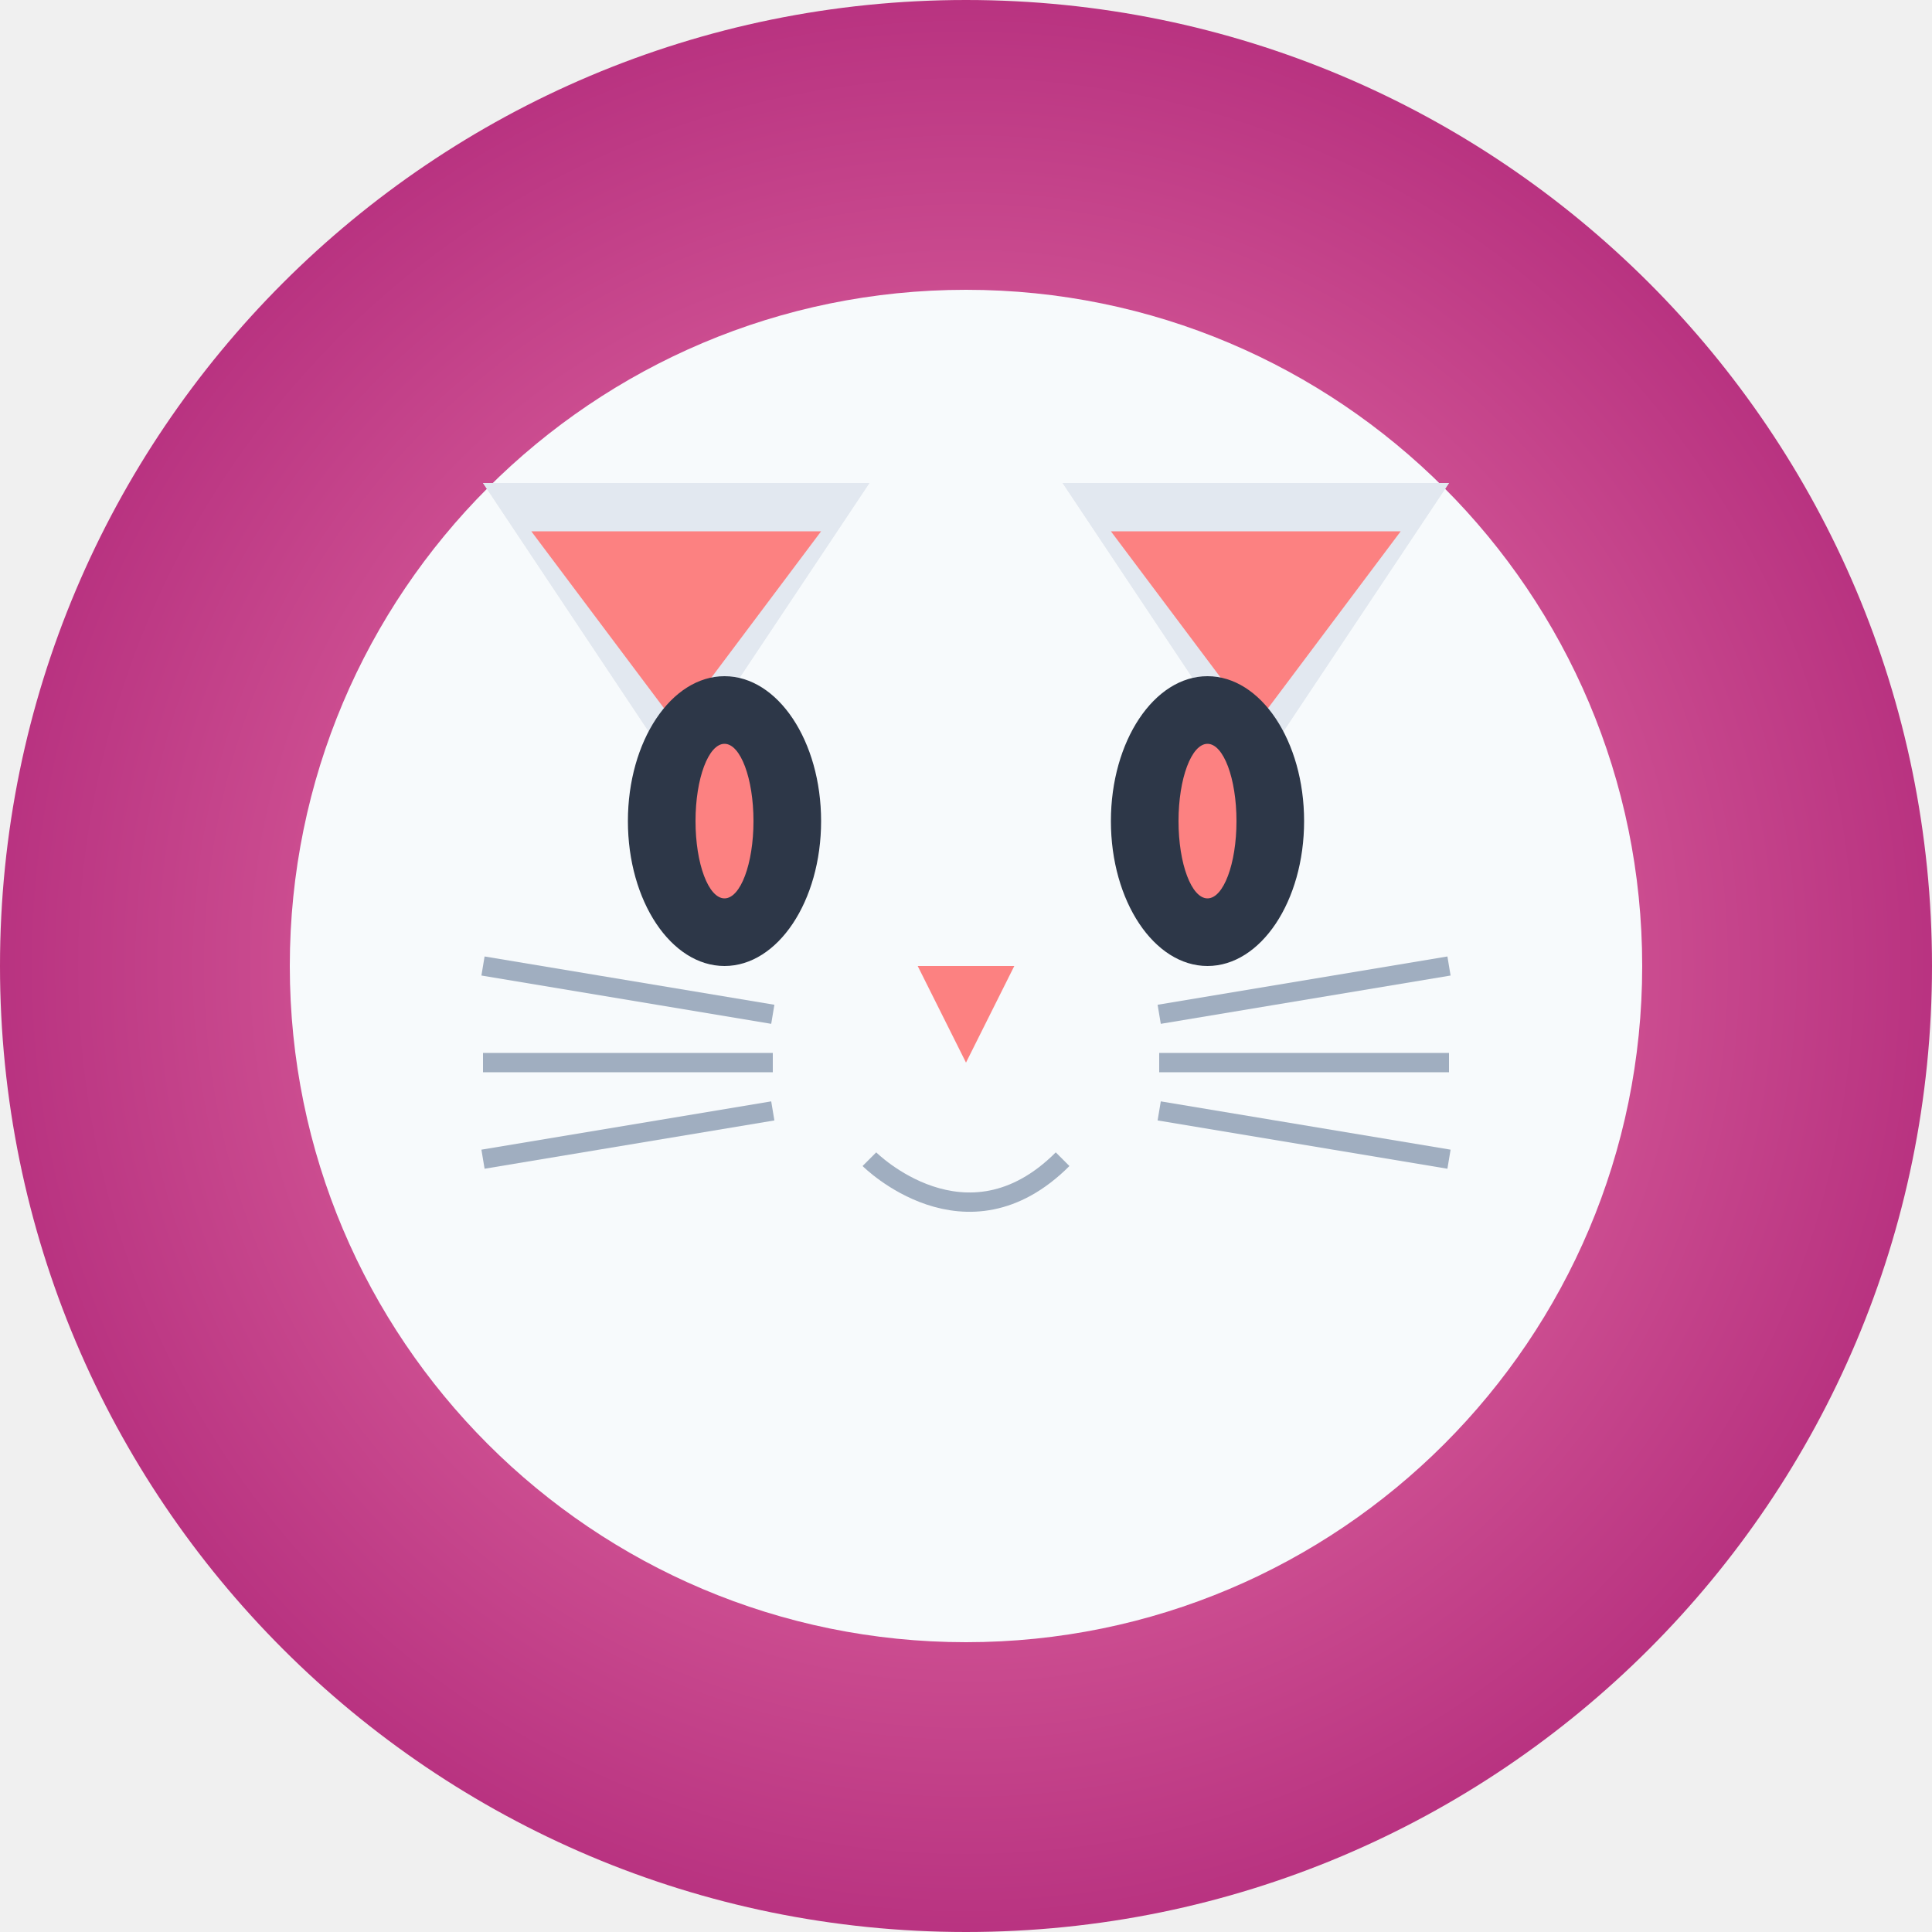
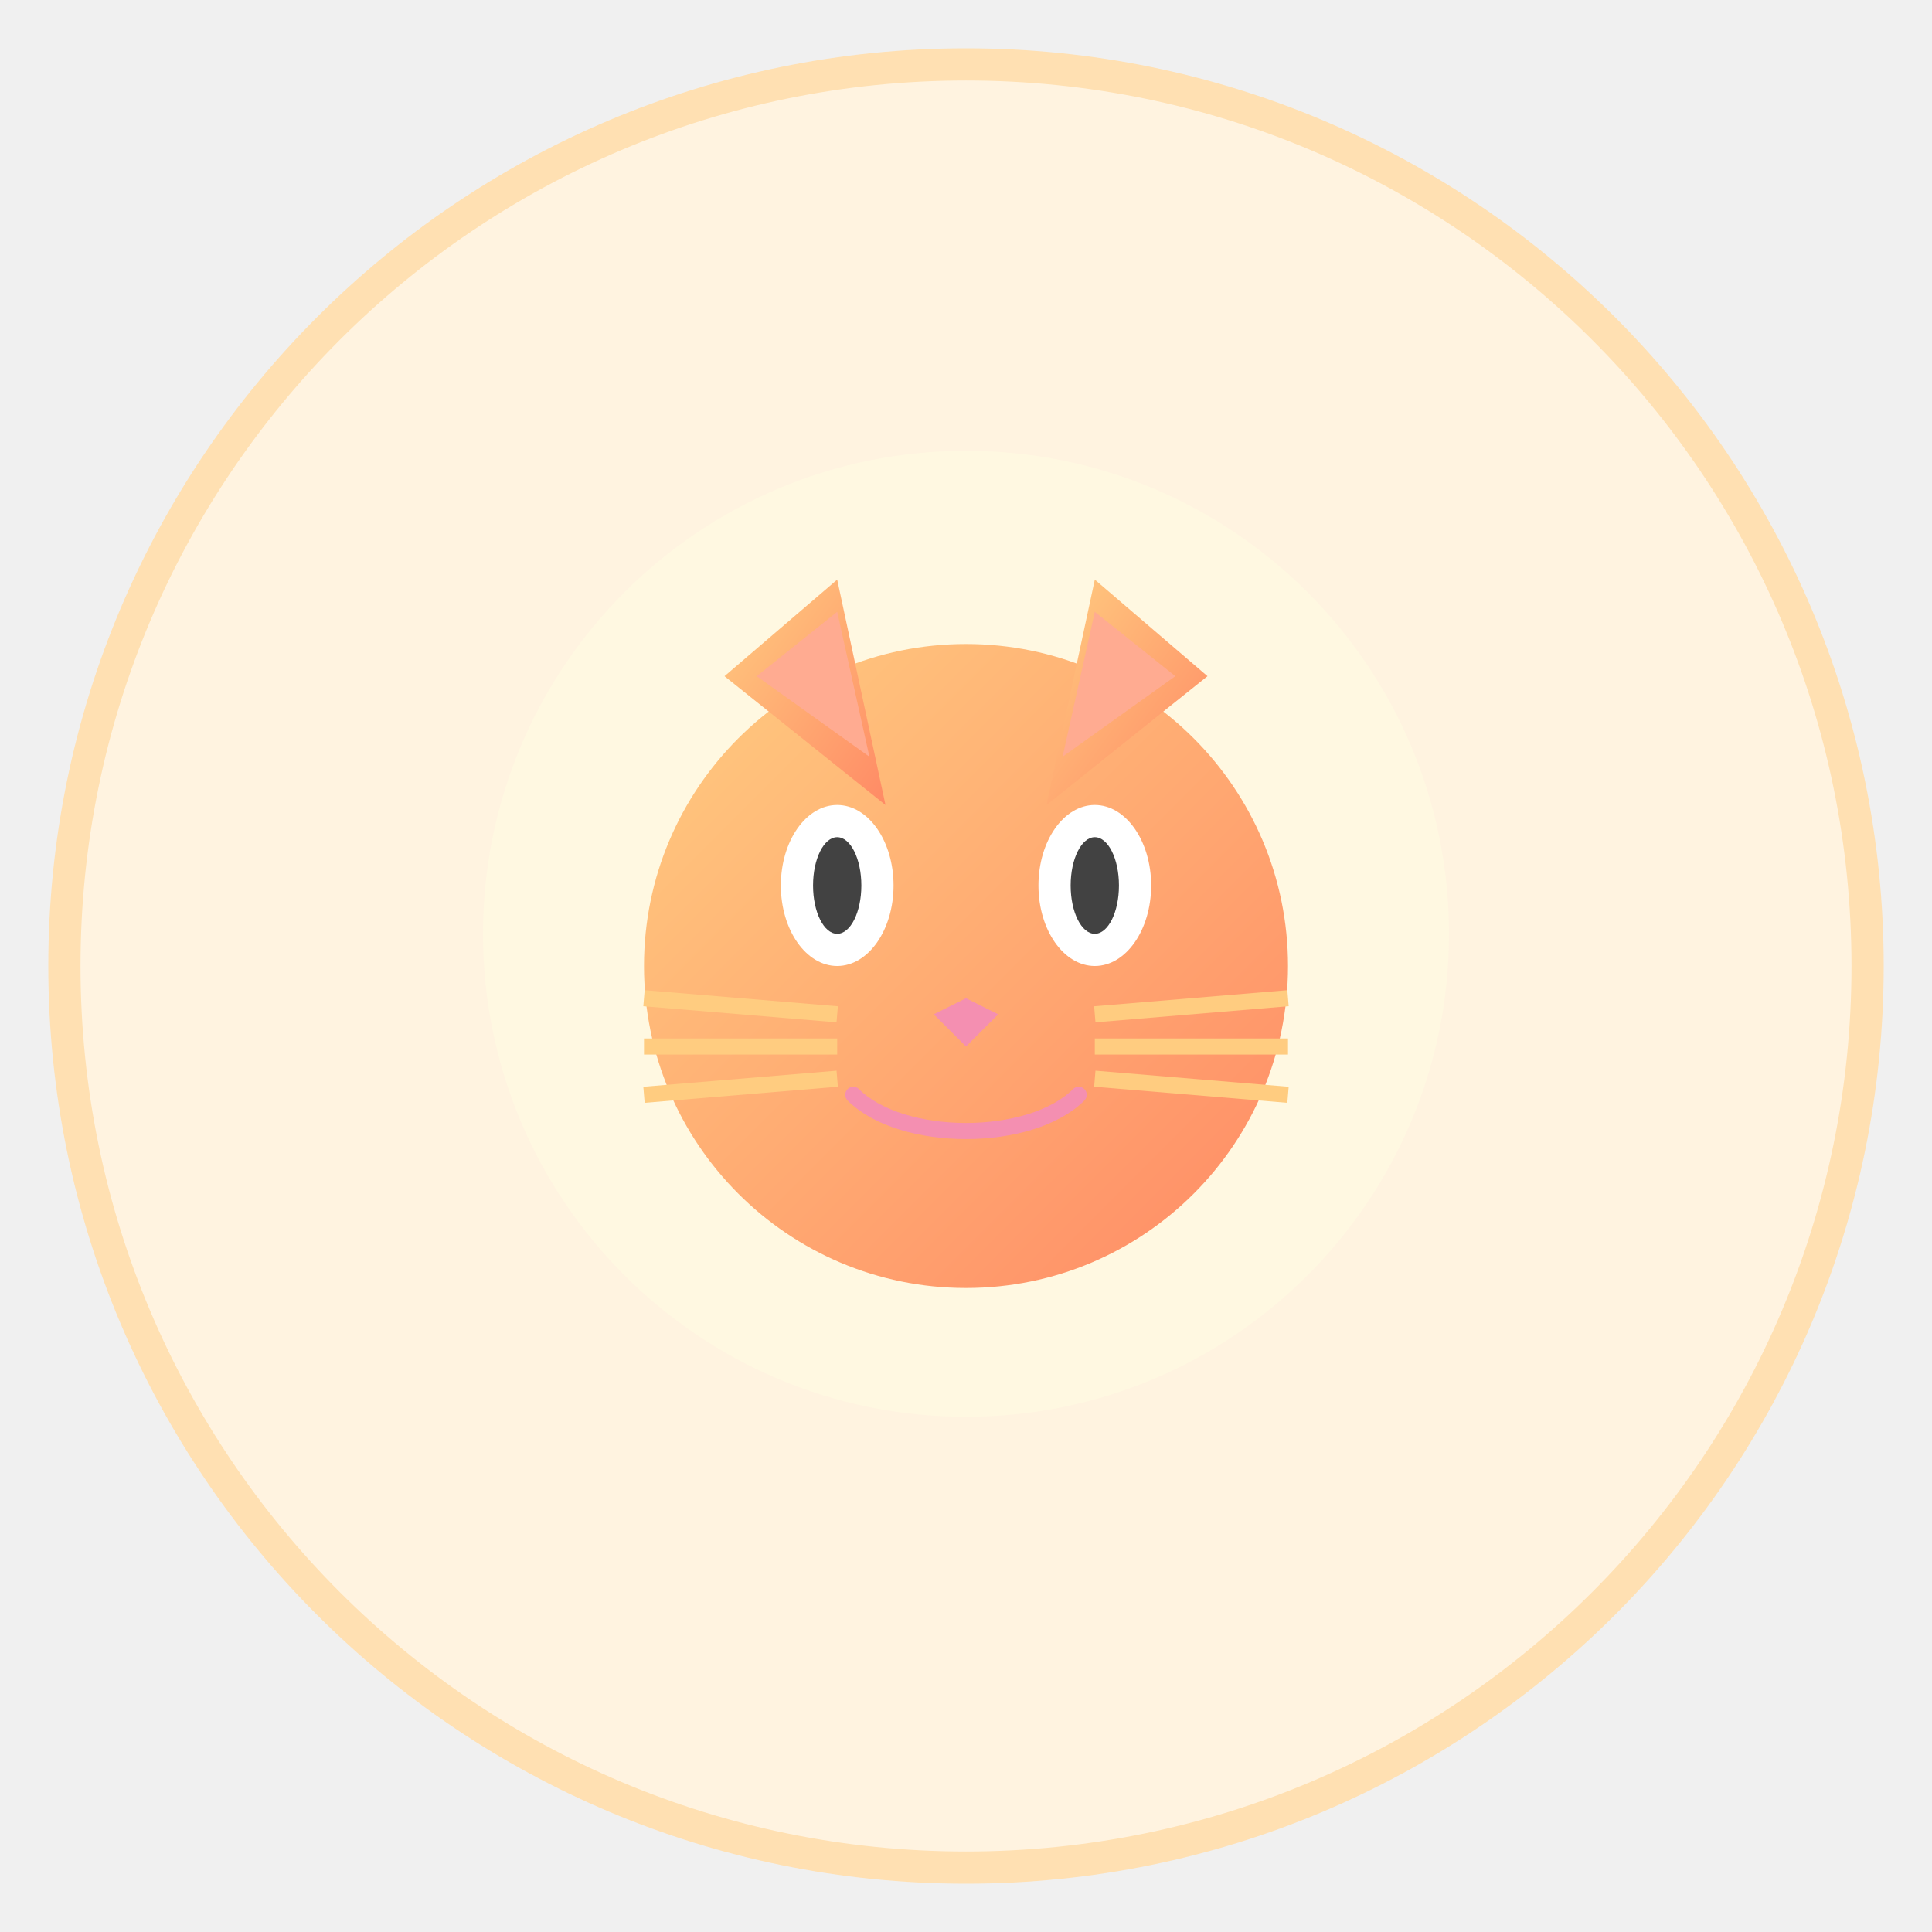
- <svg xmlns="http://www.w3.org/2000/svg" width="200" height="200" viewBox="0 0 200 200" fill="none">
-   <circle cx="100" cy="100" r="100" fill="url(#paint0_radial)" />
-   <circle cx="100" cy="100" r="70" fill="#F7FAFC" />
-   <path d="M50 50L70 80L90 50Z" fill="#E2E8F0" />
-   <path d="M150 50L130 80L110 50Z" fill="#E2E8F0" />
-   <path d="M50 50L70 80L90 50Z" fill="#E2E8F0" />
-   <path d="M150 50L130 80L110 50Z" fill="#E2E8F0" />
-   <path d="M55 55L70 75L85 55Z" fill="#FC8181" />
-   <path d="M145 55L130 75L115 55Z" fill="#FC8181" />
-   <ellipse cx="75" cy="85" rx="10" ry="15" fill="#2D3748" />
-   <ellipse cx="125" cy="85" rx="10" ry="15" fill="#2D3748" />
-   <ellipse cx="75" cy="85" rx="3" ry="8" fill="#FC8181" />
-   <ellipse cx="125" cy="85" rx="3" ry="8" fill="#FC8181" />
-   <path d="M95 100L100 110L105 100Z" fill="#FC8181" />
-   <line x1="50" y1="100" x2="80" y2="105" stroke="#A0AEC0" stroke-width="2" />
-   <line x1="50" y1="110" x2="80" y2="110" stroke="#A0AEC0" stroke-width="2" />
-   <line x1="50" y1="120" x2="80" y2="115" stroke="#A0AEC0" stroke-width="2" />
-   <line x1="150" y1="100" x2="120" y2="105" stroke="#A0AEC0" stroke-width="2" />
-   <line x1="150" y1="110" x2="120" y2="110" stroke="#A0AEC0" stroke-width="2" />
-   <line x1="150" y1="120" x2="120" y2="115" stroke="#A0AEC0" stroke-width="2" />
-   <path d="M90 120C90 120 100 130 110 120" stroke="#A0AEC0" stroke-width="2" />
+ <svg xmlns="http://www.w3.org/2000/svg" width="120" height="120" viewBox="0 0 120 120">
  <defs>
-     <radialGradient id="paint0_radial" cx="0" cy="0" r="1" gradientUnits="userSpaceOnUse" gradientTransform="translate(100 100) rotate(90) scale(100)">
-       <stop stop-color="#F687B3" />
-       <stop offset="1" stop-color="#B83280" />
-     </radialGradient>
+     <linearGradient id="kittyGradient" x1="0%" y1="0%" x2="100%" y2="100%">
+       <stop offset="0%" stop-color="#FFCC80" />
+       <stop offset="100%" stop-color="#FF8A65" />
+     </linearGradient>
  </defs>
+   <circle cx="60" cy="60" r="56" fill="#FFF3E0" stroke="#FFE0B2" stroke-width="2" />
+   <circle cx="60" cy="58" r="30" fill="#FFF8E1" />
+   <circle cx="60" cy="60" r="20" fill="url(#kittyGradient)" />
+   <path d="M45 42L55 50L52 36Z" fill="url(#kittyGradient)" />
+   <path d="M75 42L65 50L68 36Z" fill="url(#kittyGradient)" />
+   <path d="M47 42L54 47L52 38Z" fill="#FFAB91" />
+   <path d="M73 42L66 47L68 38Z" fill="#FFAB91" />
+   <ellipse cx="52" cy="55" rx="3.5" ry="5" fill="#FFFFFF" />
+   <ellipse cx="68" cy="55" rx="3.5" ry="5" fill="#FFFFFF" />
+   <ellipse cx="52" cy="55" rx="1.5" ry="3" fill="#424242" />
+   <ellipse cx="68" cy="55" rx="1.5" ry="3" fill="#424242" />
+   <path d="M58 63L60 65L62 63L60 62Z" fill="#F48FB1" />
+   <path d="M53 68C56 71 64 71 67 68" stroke="#F48FB1" stroke-width="1" stroke-linecap="round" fill="none" />
+   <line x1="40" y1="62" x2="52" y2="63" stroke="#FFCC80" stroke-width="1" />
+   <line x1="40" y1="65" x2="52" y2="65" stroke="#FFCC80" stroke-width="1" />
+   <line x1="40" y1="68" x2="52" y2="67" stroke="#FFCC80" stroke-width="1" />
+   <line x1="80" y1="62" x2="68" y2="63" stroke="#FFCC80" stroke-width="1" />
+   <line x1="80" y1="65" x2="68" y2="65" stroke="#FFCC80" stroke-width="1" />
+   <line x1="80" y1="68" x2="68" y2="67" stroke="#FFCC80" stroke-width="1" />
</svg>
